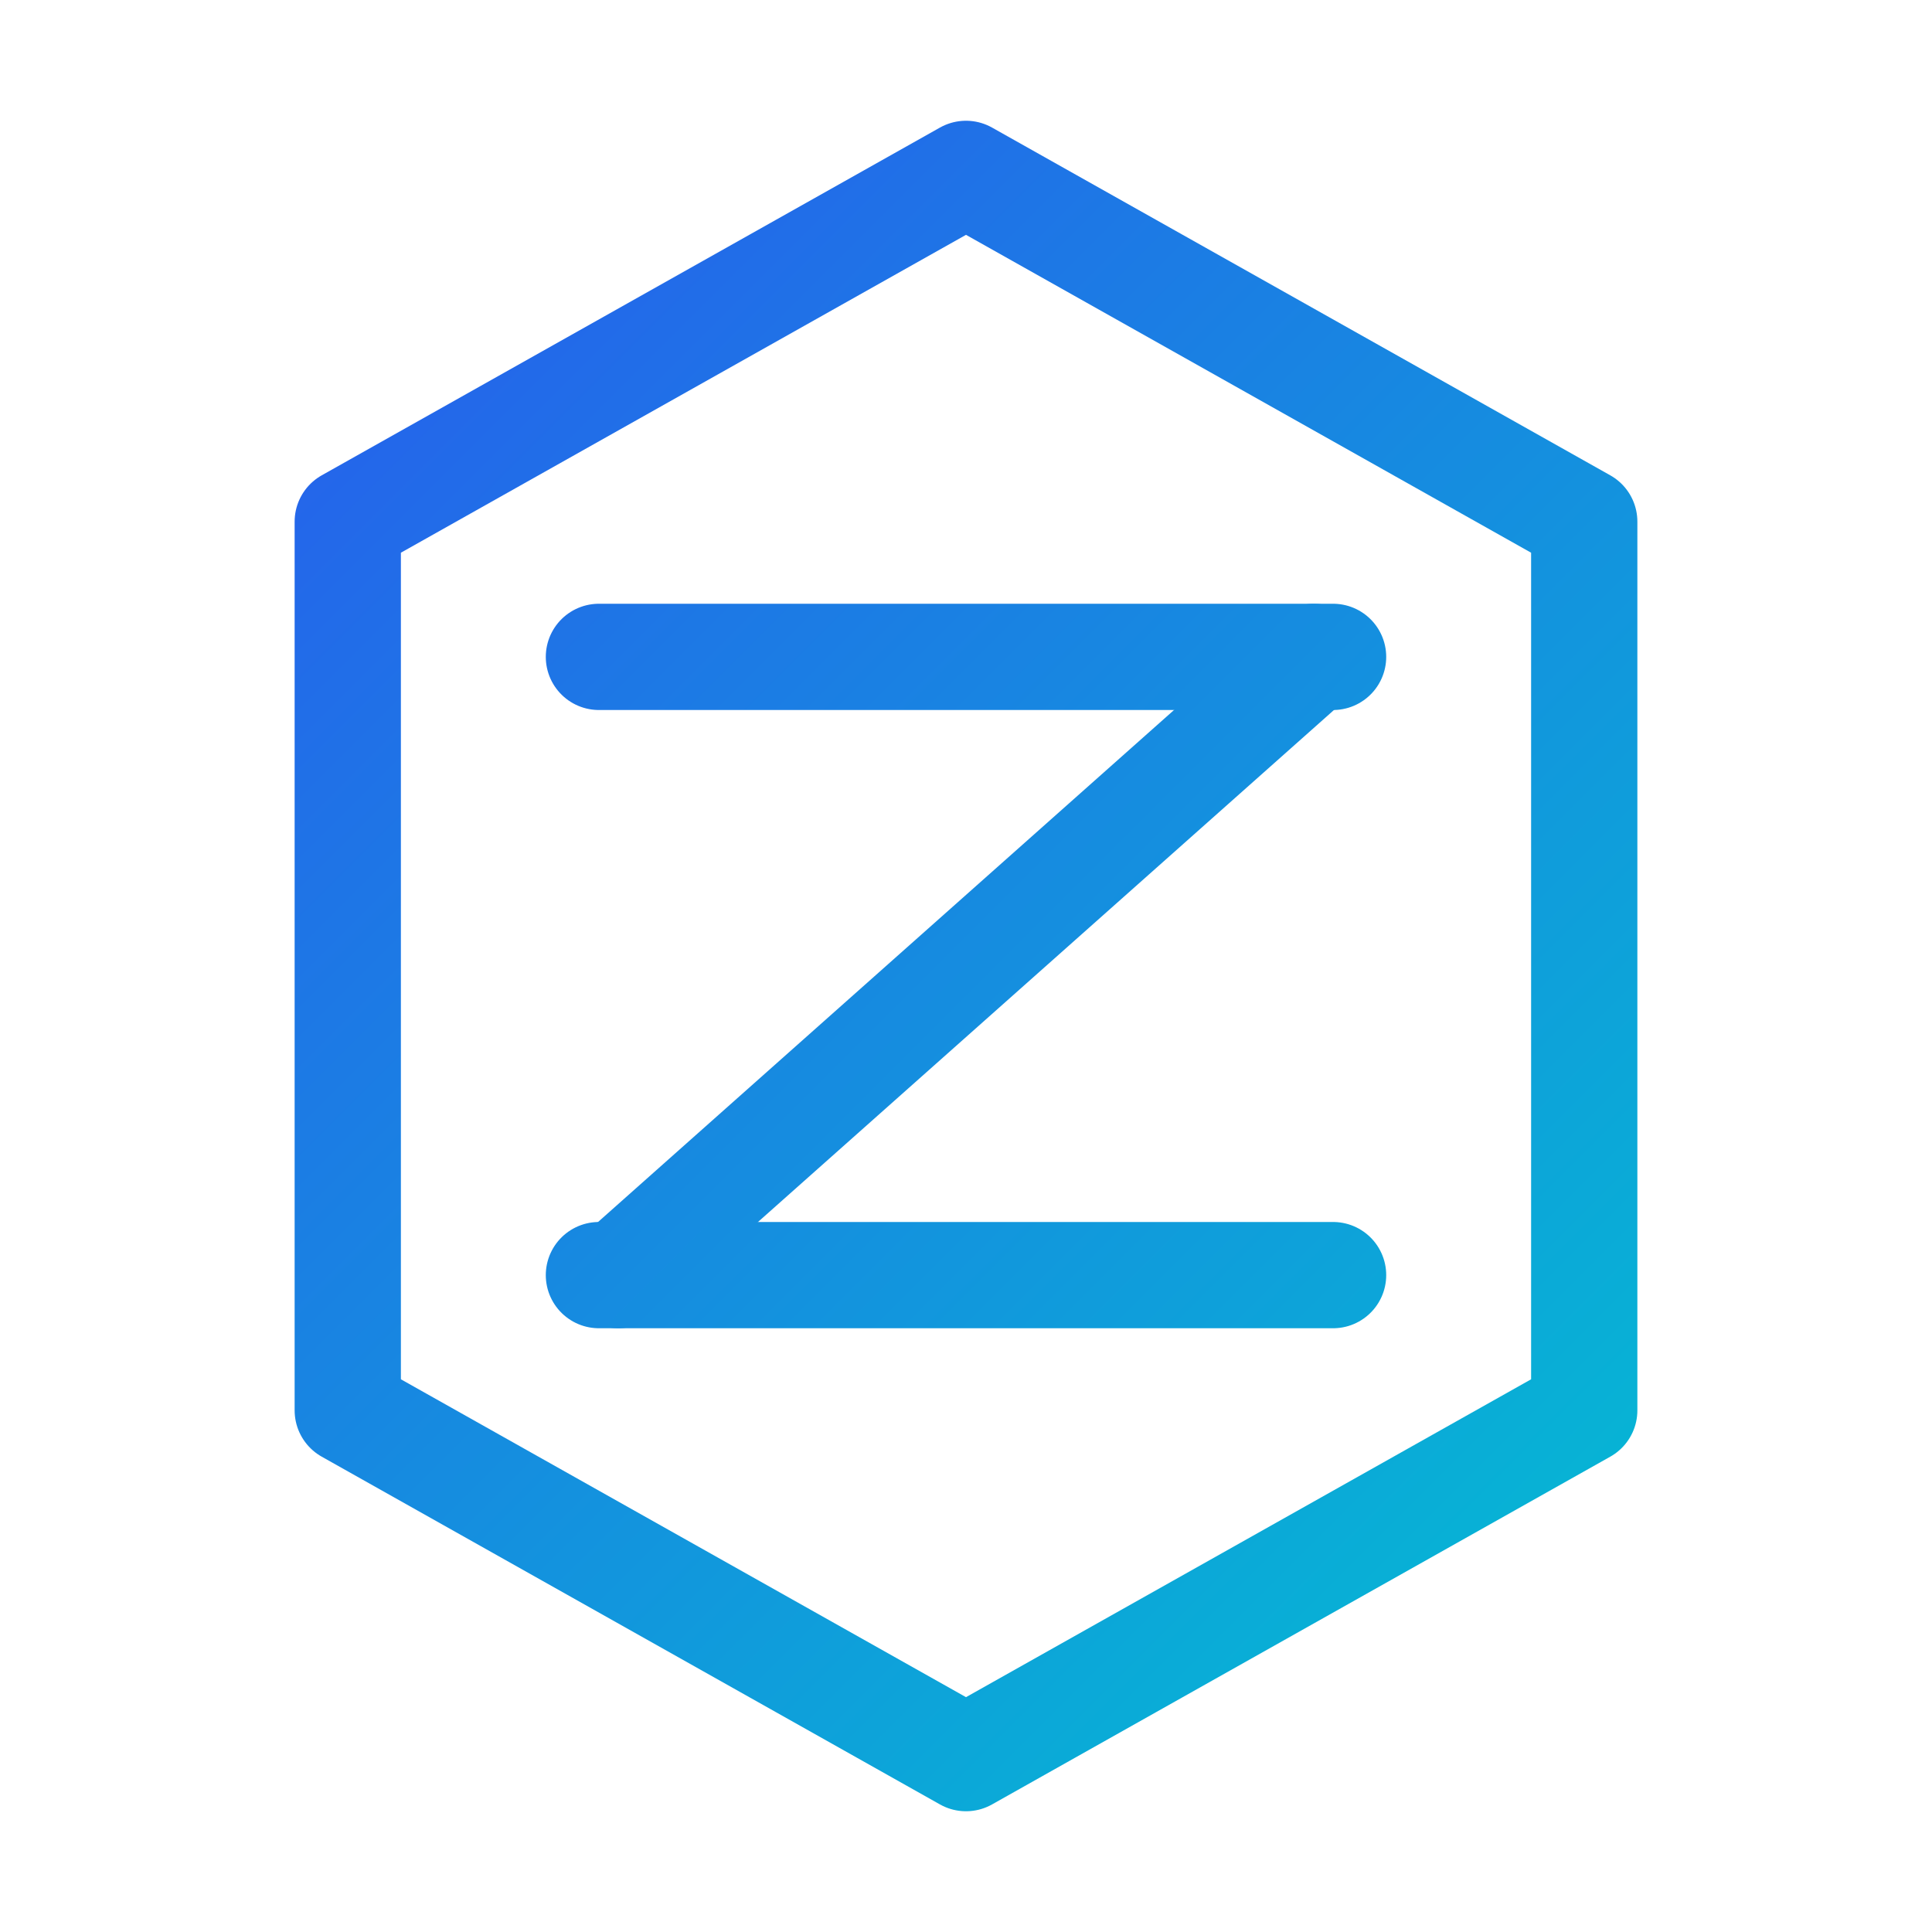
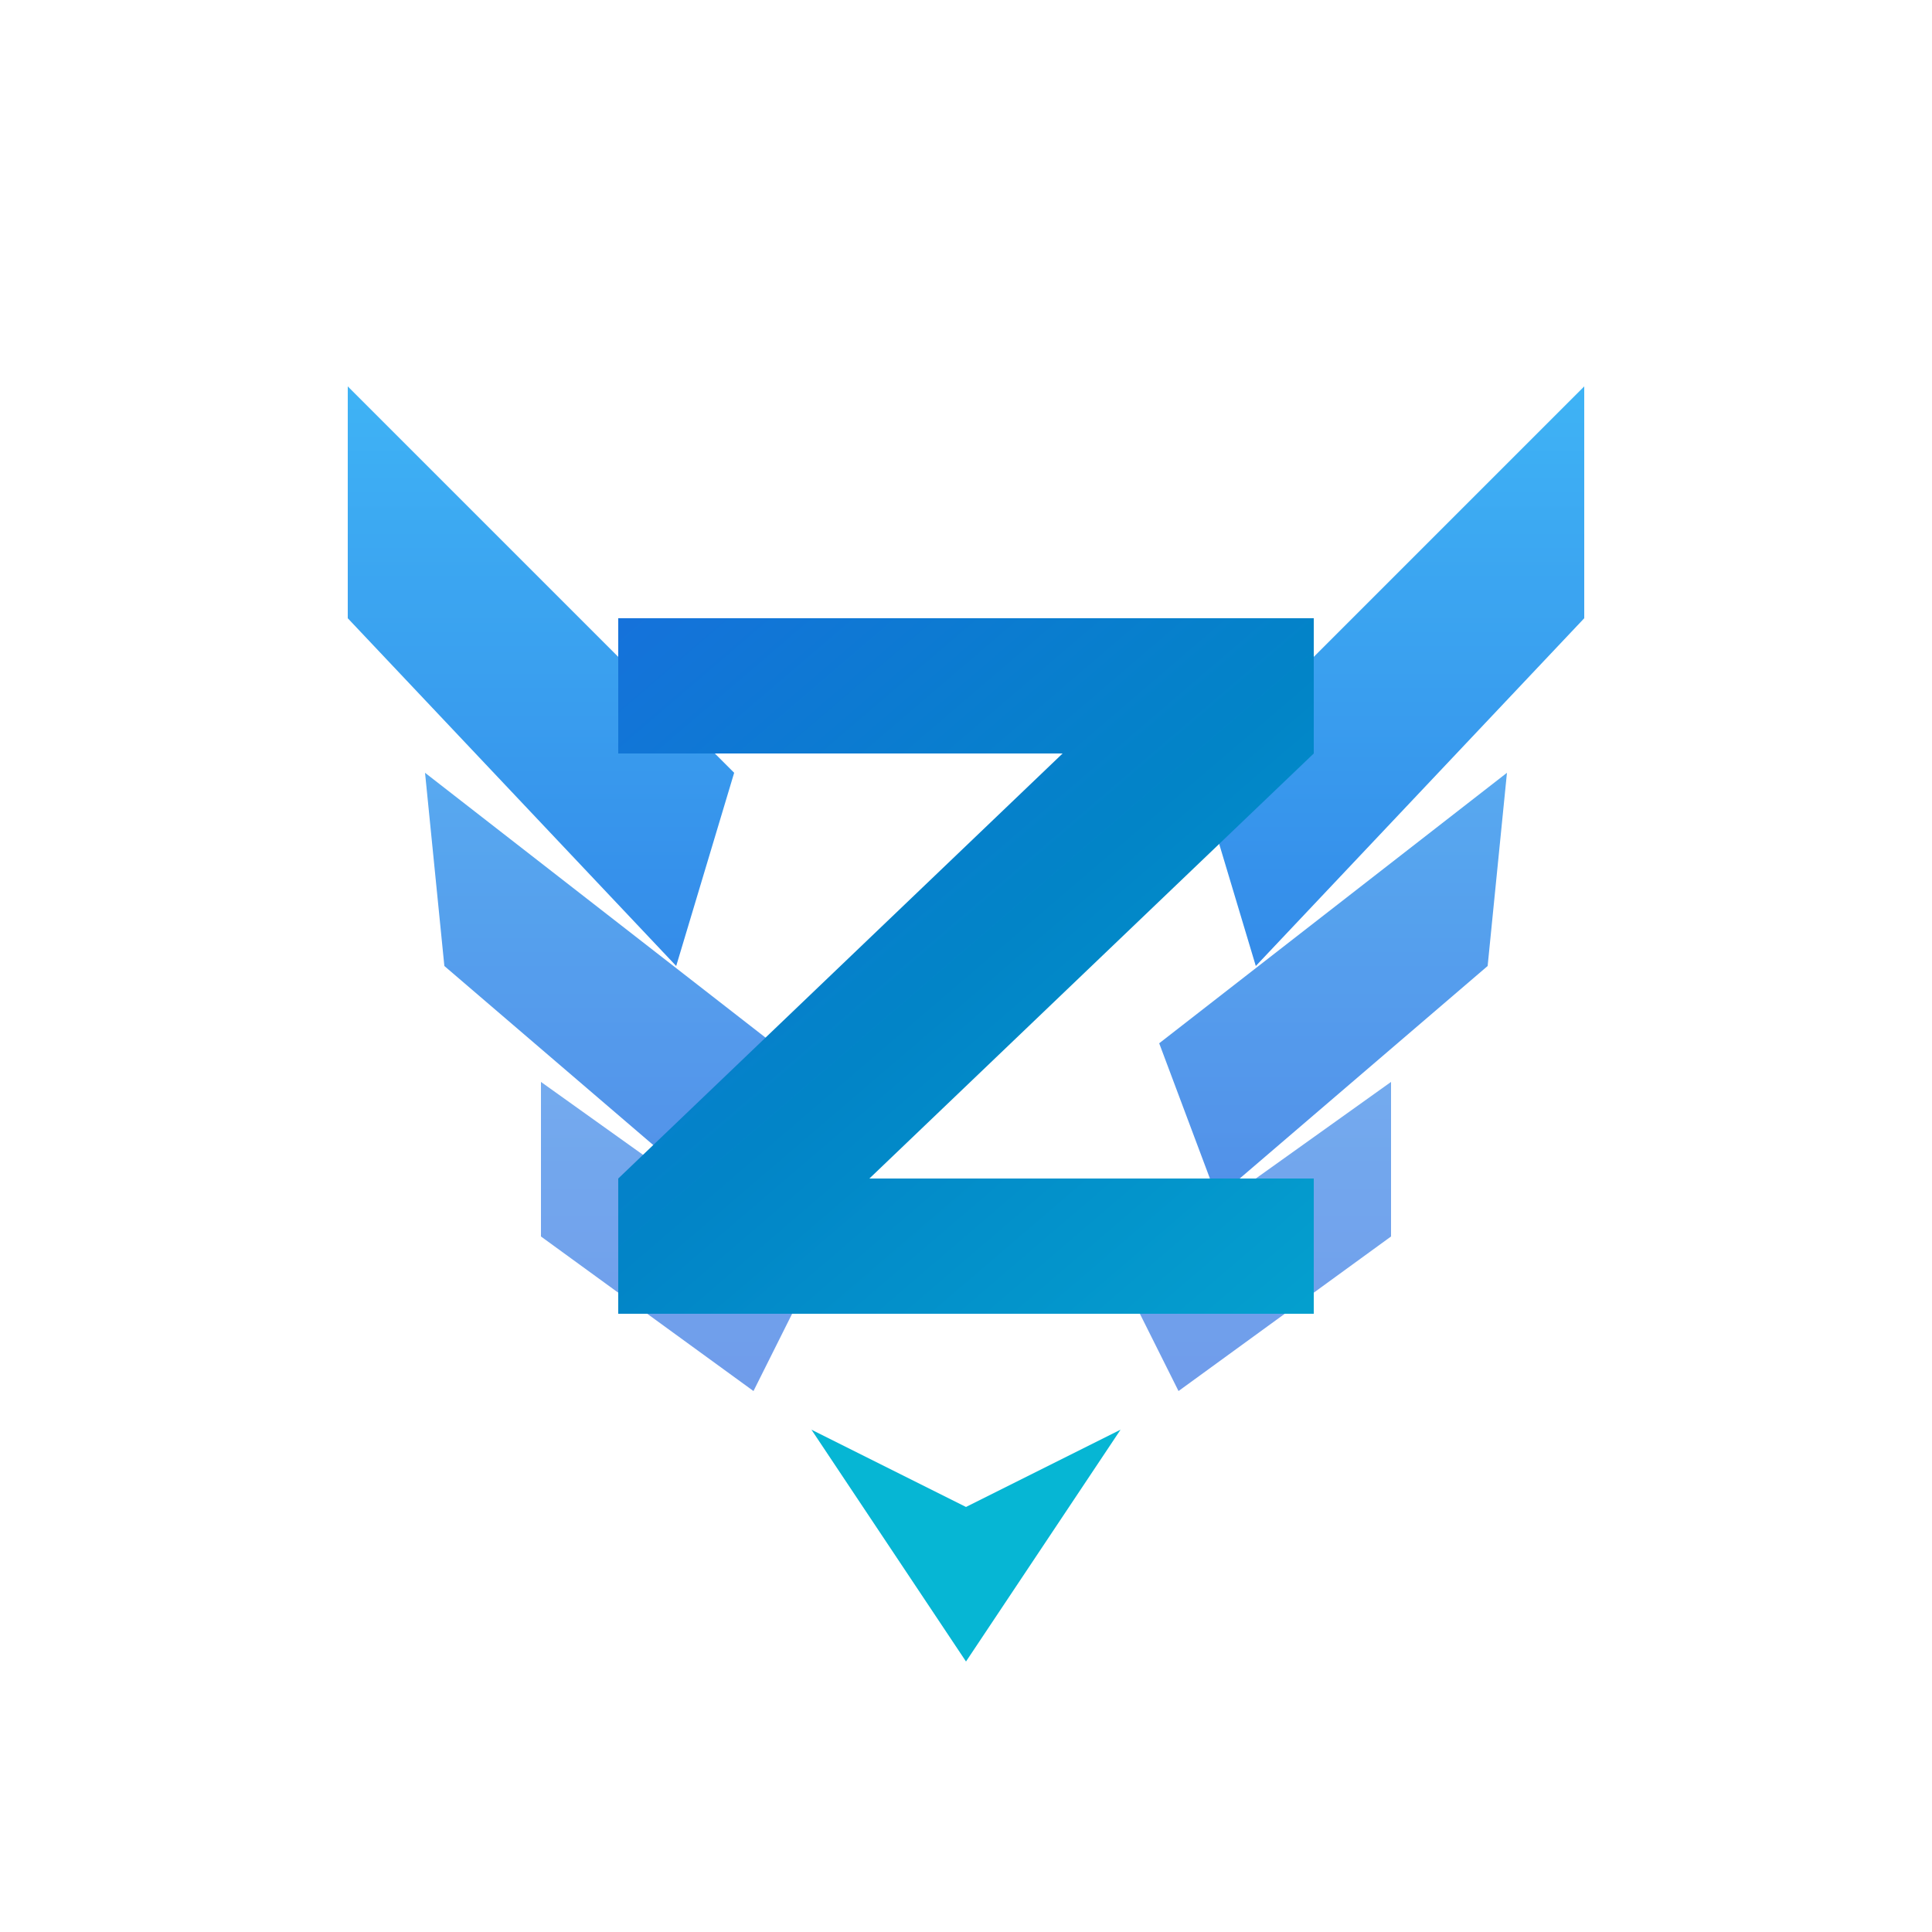
- <svg xmlns="http://www.w3.org/2000/svg" viewBox="0 0 100 100">
+ <svg xmlns="http://www.w3.org/2000/svg" viewBox="0 0 100 100" fill="none">
  <defs>
-     <linearGradient id="zyrealm" x1="18" y1="18" x2="82" y2="82" gradientUnits="userSpaceOnUse">
+     <linearGradient id="zyrealm-core" x1="20" y1="15" x2="80" y2="85" gradientUnits="userSpaceOnUse">
      <stop stop-color="#2563EB" />
+       <stop offset="0.5" stop-color="#0284C7" />
      <stop offset="1" stop-color="#06B6D4" />
    </linearGradient>
+     <linearGradient id="wing-glow" x1="50" y1="10" x2="50" y2="90" gradientUnits="userSpaceOnUse">
+       <stop stop-color="#38BDF8" />
+       <stop offset="1" stop-color="#1D4ED8" />
+     </linearGradient>
  </defs>
-   <g fill="none" stroke="url(#zyrealm)" stroke-width="5.5" stroke-linecap="round" stroke-linejoin="round">
-     <path d="M50 9 L82 27 V73 L50 91 L18 73 V27 Z" />
-     <path d="M31 34 H69" />
-     <path d="M68 34 L32 66" />
-     <path d="M31 66 H69" />
-   </g>
+   <path d="M 18 20 L 38 40 L 35 50 L 18 32 Z" fill="url(#wing-glow)" opacity="0.95" />
+   <path d="M 22 40 L 40 54 L 37 62 L 23 50 Z" fill="url(#wing-glow)" opacity="0.8" />
+   <path d="M 28 56 L 42 66 L 39 72 L 28 64 Z" fill="url(#wing-glow)" opacity="0.65" />
+   <path d="M 82 20 L 62 40 L 65 50 L 82 32 Z" fill="url(#wing-glow)" opacity="0.95" />
+   <path d="M 78 40 L 60 54 L 63 62 L 77 50 Z" fill="url(#wing-glow)" opacity="0.8" />
+   <path d="M 72 56 L 58 66 L 61 72 L 72 64 Z" fill="url(#wing-glow)" opacity="0.65" />
+   <path d="M 42 74 L 50 86 L 58 74 L 50 78 Z" fill="#06B6D4" />
+   <path d="M 32 32 L 68 32 L 68 39 L 45 61 L 68 61 L 68 68 L 32 68 L 32 61 L 55 39 L 32 39 Z" fill="url(#zyrealm-core)" />
</svg>
